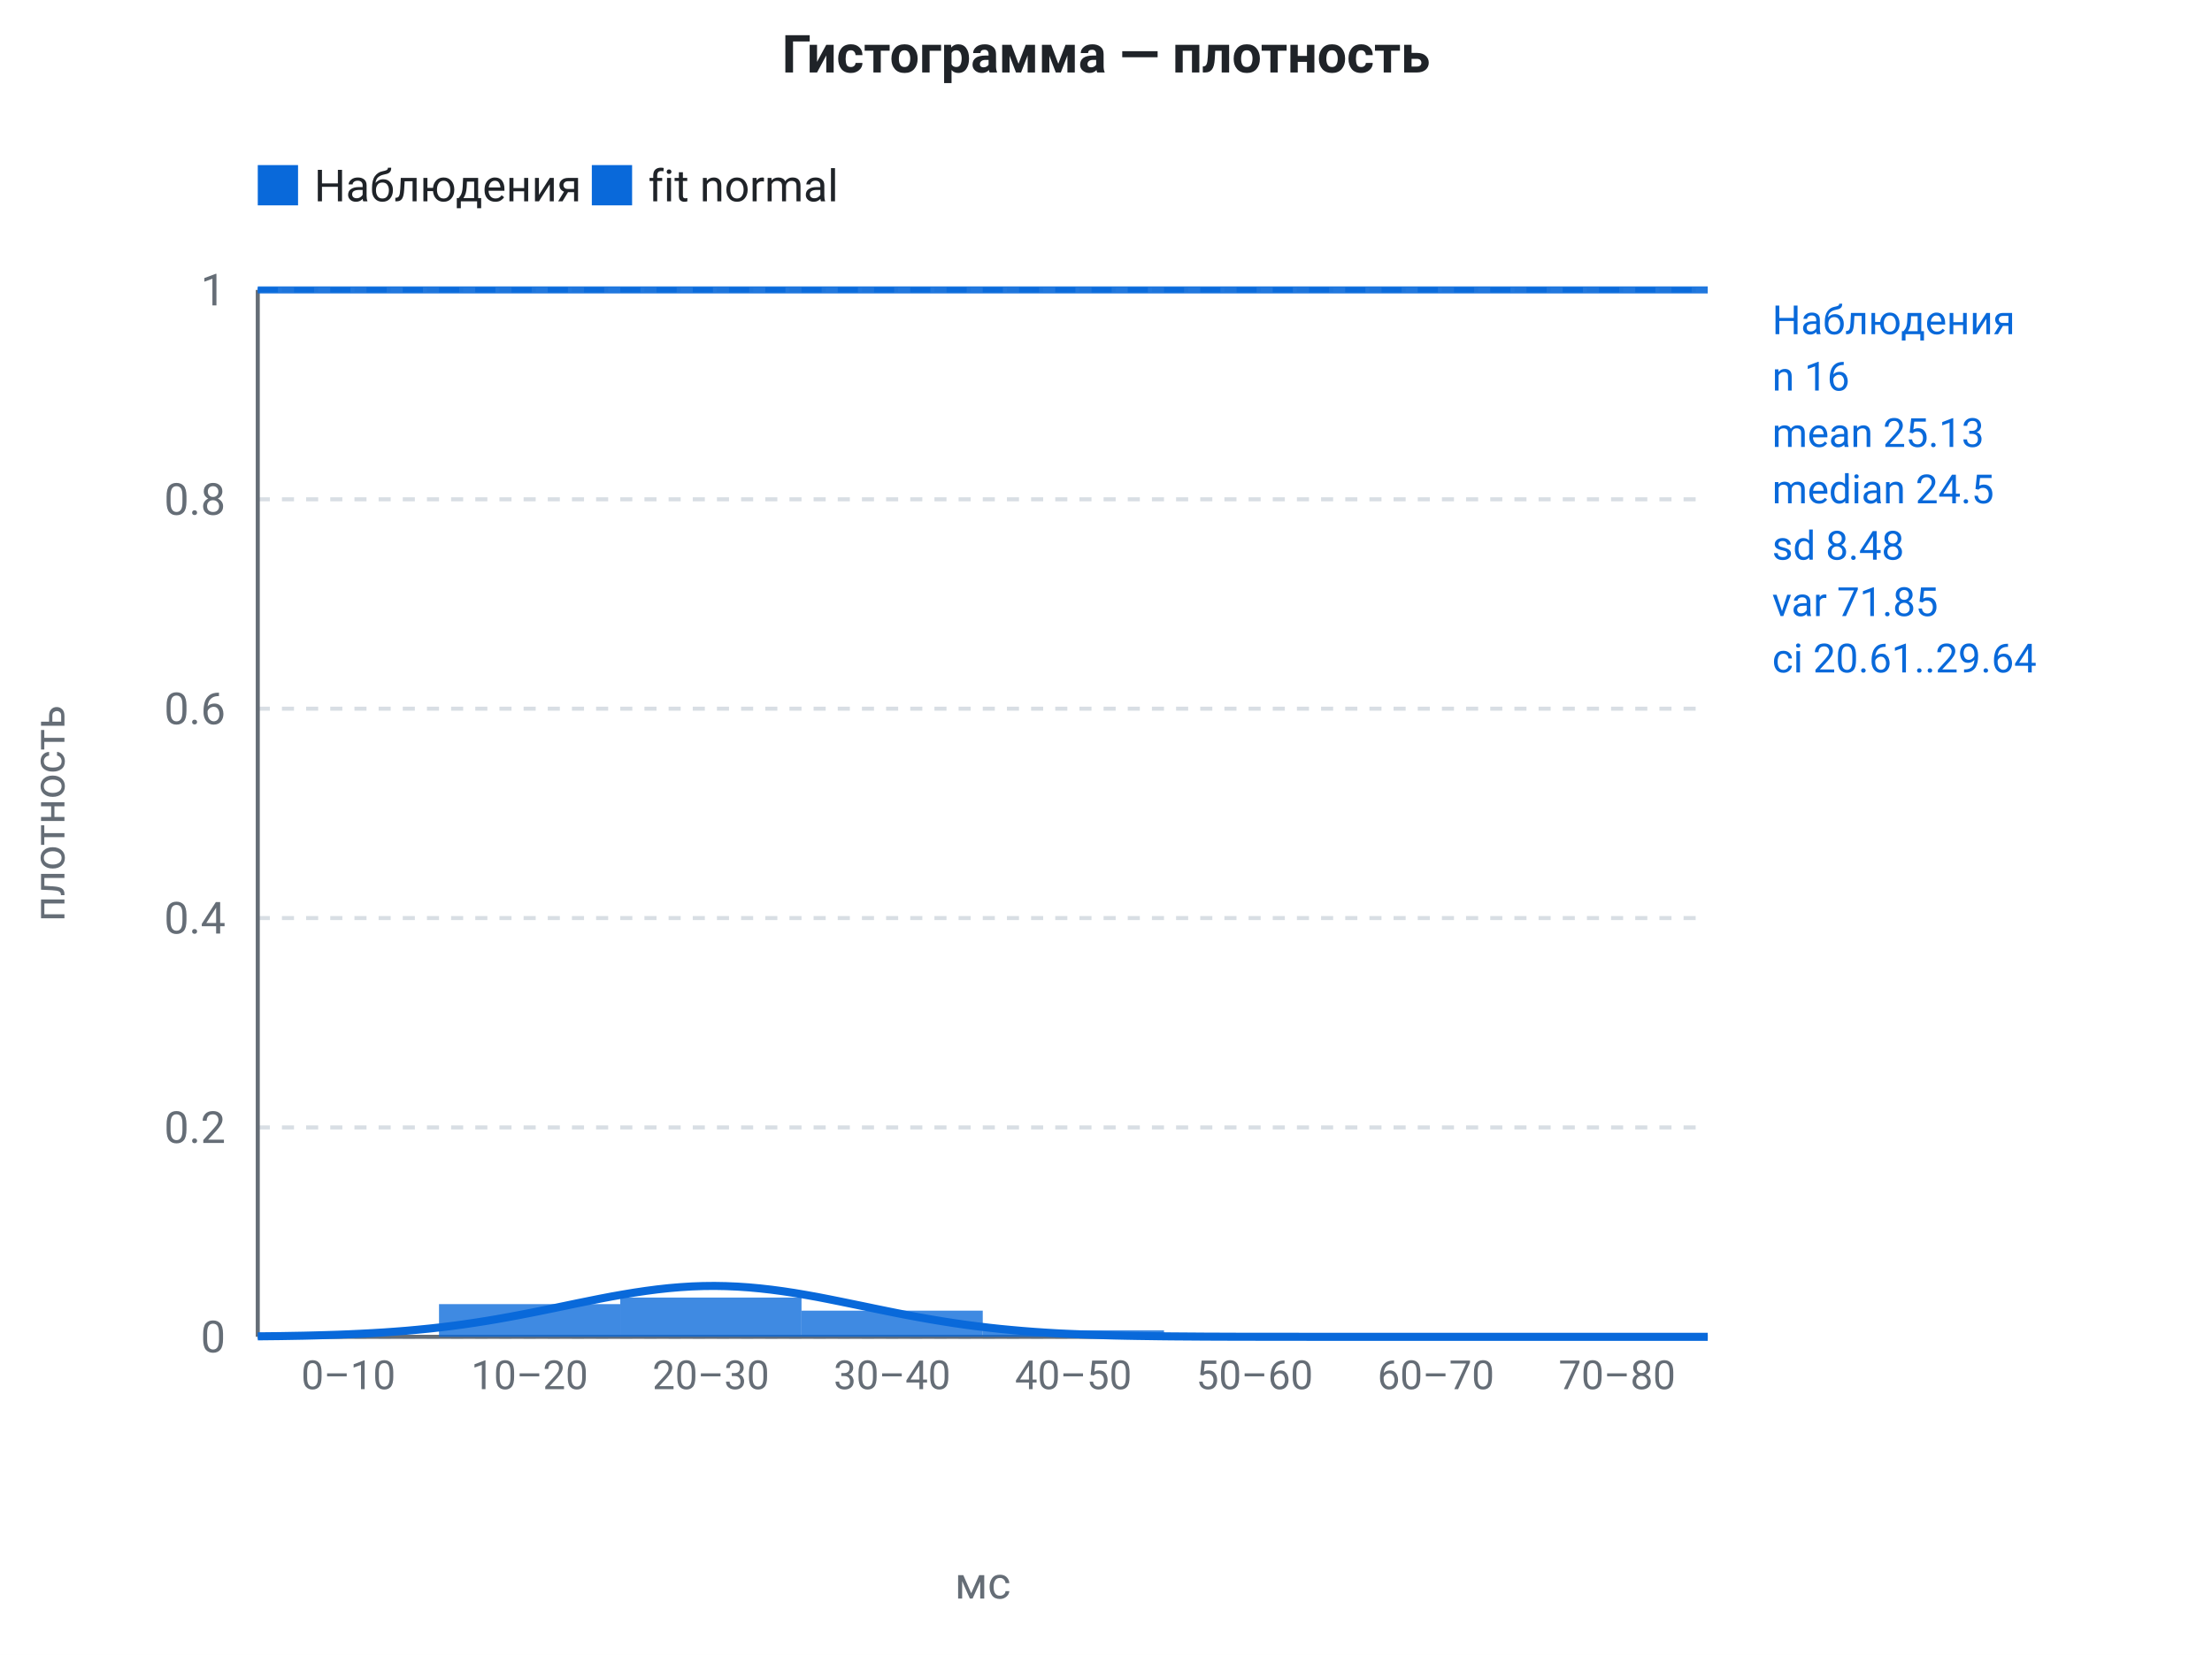
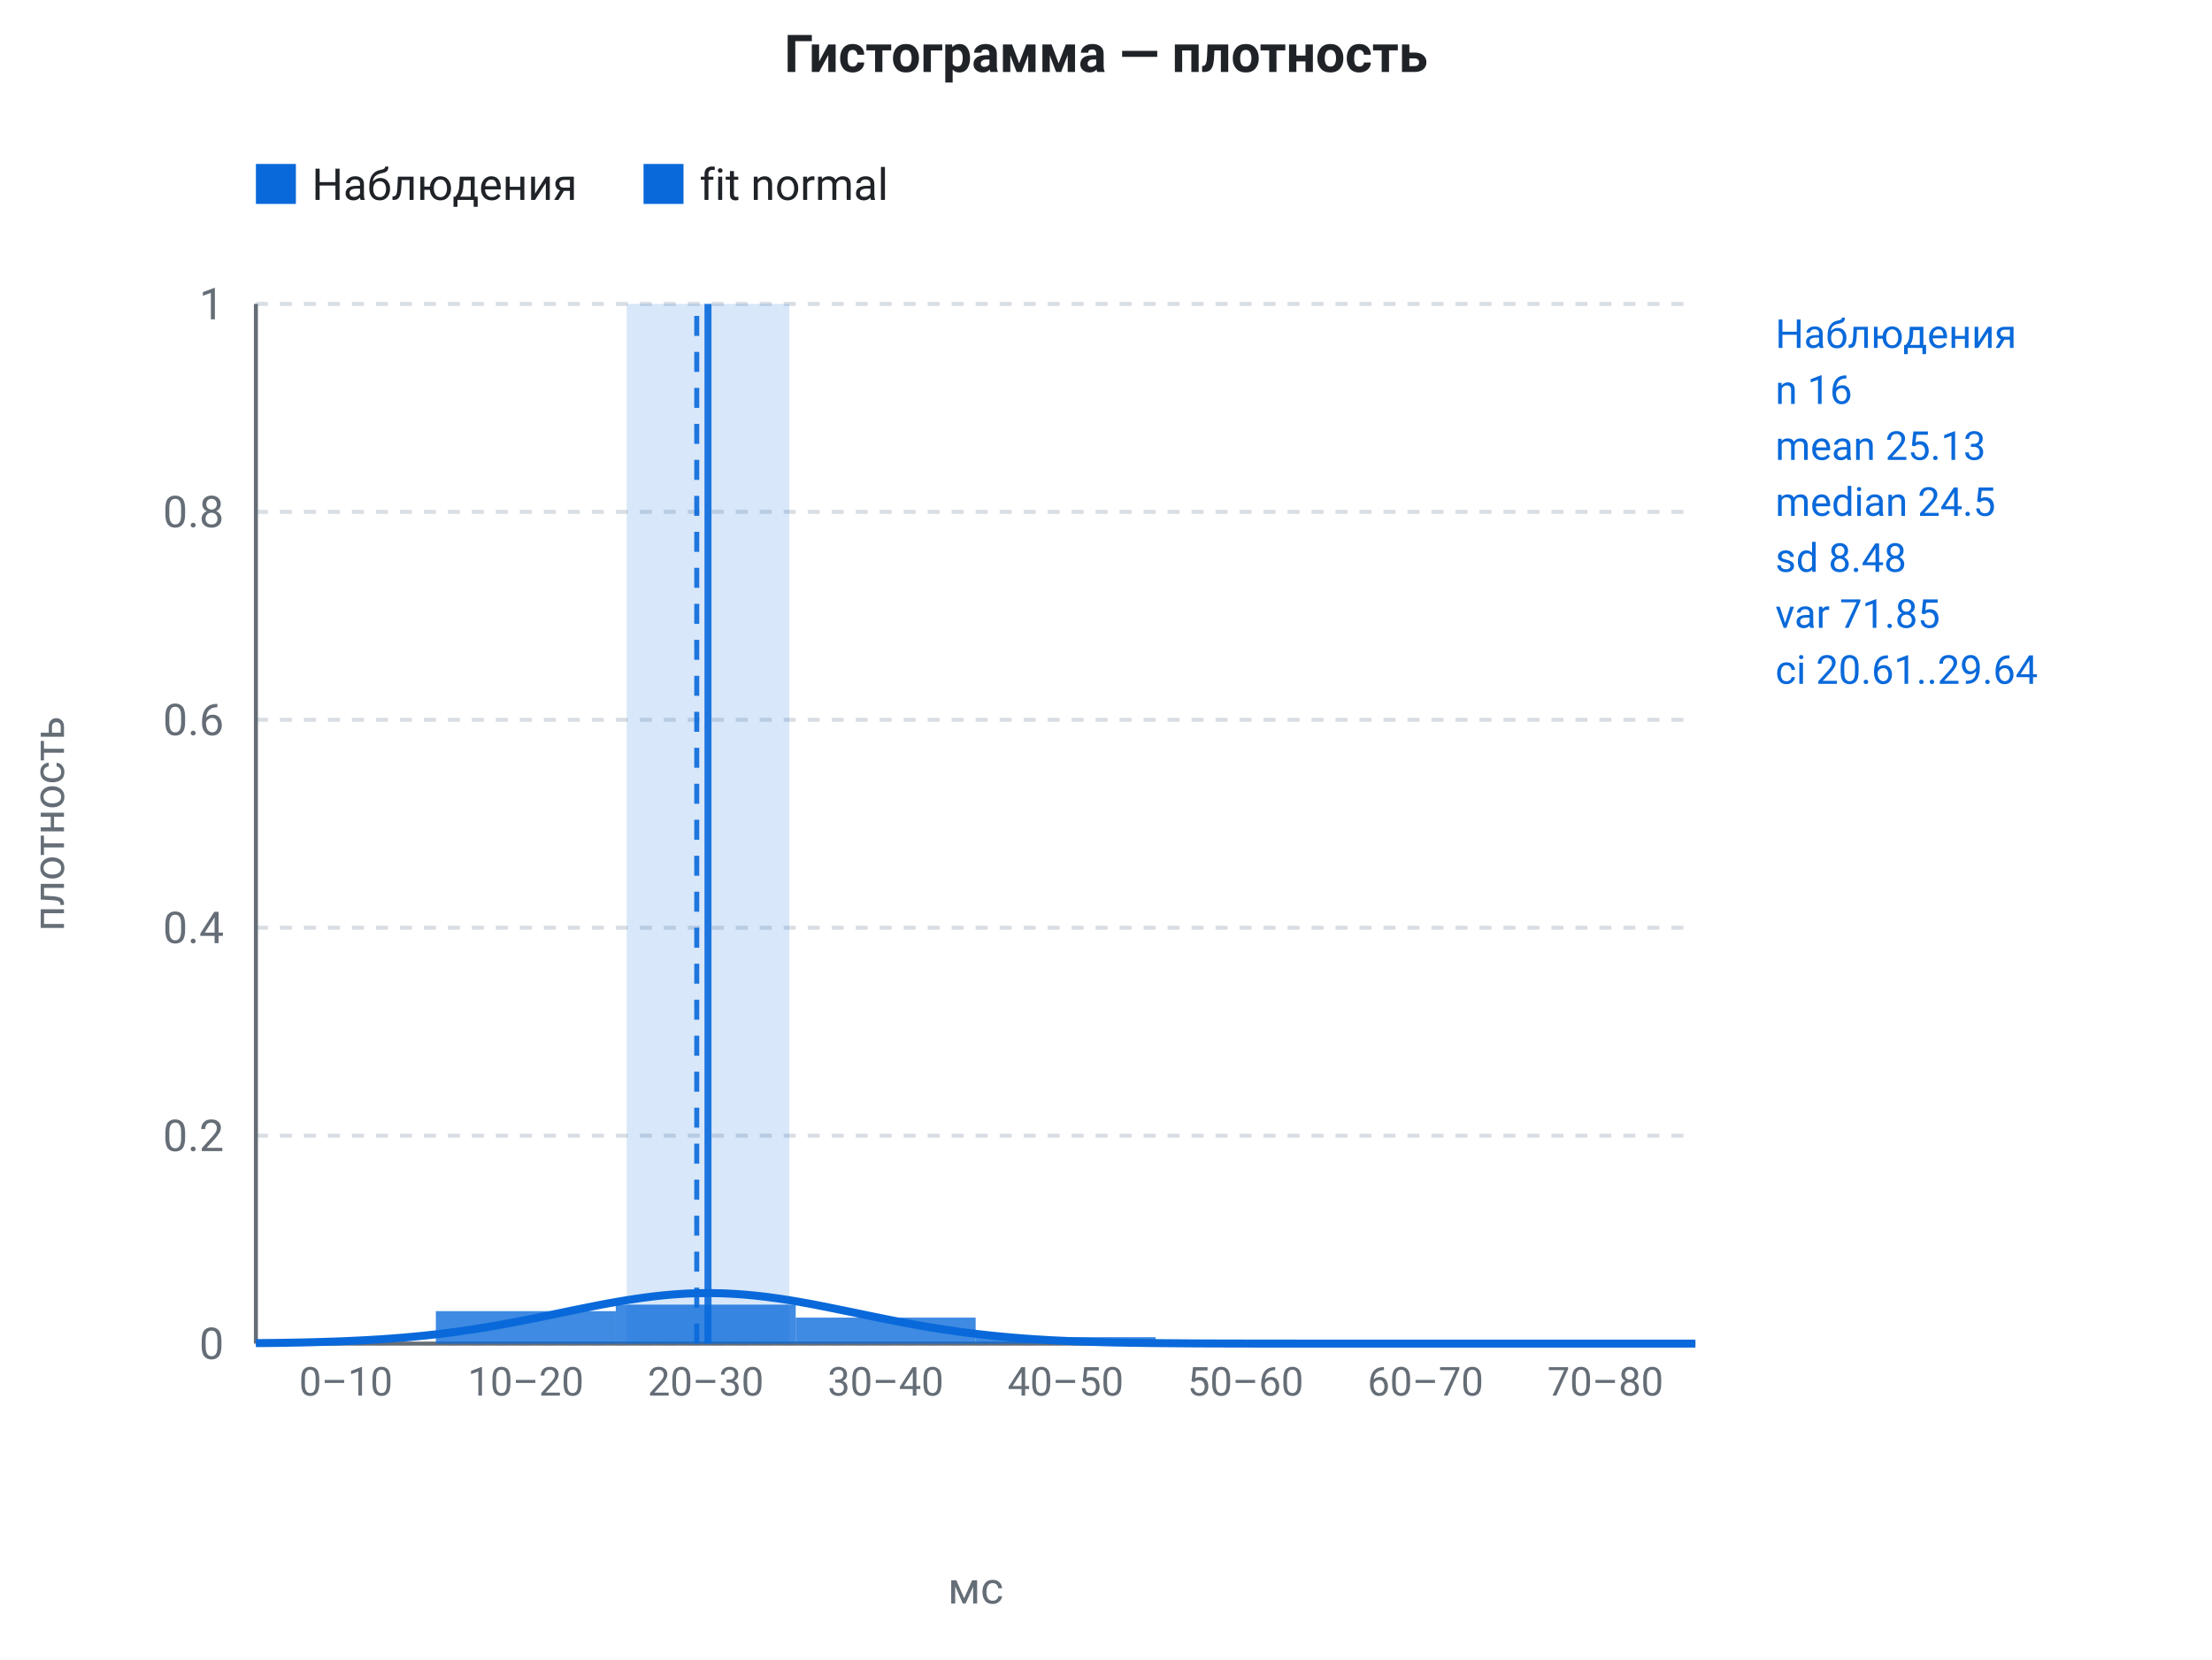
- <svg xmlns="http://www.w3.org/2000/svg" viewBox="0 0 549.2 411" width="549.2" height="411" role="img" font-family="system-ui, -apple-system, &quot;Segoe UI&quot;, Roboto, sans-serif">
-   <rect data-bg="canvas" x="0" y="0" width="549.2" height="411" fill="#ffffff" />
-   <text x="274.6" y="18" fill="#1f2328" font-size="13" text-anchor="middle" font-weight="600">Гистограмма — плотность</text>
+ <svg xmlns="http://www.w3.org/2000/svg" viewBox="0 0 553.2 415" width="553.2" height="415" role="img" font-family="system-ui, -apple-system, &quot;Segoe UI&quot;, Roboto, sans-serif">
+   <rect data-bg="canvas" x="0" y="0" width="553.2" height="415" fill="#ffffff" />
+   <text x="276.6" y="18" fill="#1f2328" font-size="13" text-anchor="middle" font-weight="600">Гистограмма — плотность</text>
  <rect x="64" y="41" width="10" height="10" fill="#0969da" />
  <text x="78" y="50" fill="#1f2328" font-size="11" text-anchor="start">Наблюдения</text>
-   <rect x="146.94" y="41" width="10" height="10" fill="#0969da" />
-   <text x="160.94" y="50" fill="#1f2328" font-size="11" text-anchor="start">fit normal</text>
-   <line x1="64" y1="332" x2="424" y2="332" stroke="#d8dee4" stroke-width="1" stroke-dasharray="3 3" />
-   <text x="56" y="335.85" fill="#656d76" font-size="11" text-anchor="end">0</text>
-   <line x1="64" y1="280" x2="424" y2="280" stroke="#d8dee4" stroke-width="1" stroke-dasharray="3 3" />
-   <text x="56" y="283.85" fill="#656d76" font-size="11" text-anchor="end">0.2</text>
-   <line x1="64" y1="228" x2="424" y2="228" stroke="#d8dee4" stroke-width="1" stroke-dasharray="3 3" />
-   <text x="56" y="231.85" fill="#656d76" font-size="11" text-anchor="end">0.4</text>
-   <line x1="64" y1="176" x2="424" y2="176" stroke="#d8dee4" stroke-width="1" stroke-dasharray="3 3" />
-   <text x="56" y="179.85" fill="#656d76" font-size="11" text-anchor="end">0.6</text>
-   <line x1="64" y1="124" x2="424" y2="124" stroke="#d8dee4" stroke-width="1" stroke-dasharray="3 3" />
-   <text x="56" y="127.85" fill="#656d76" font-size="11" text-anchor="end">0.8</text>
-   <line x1="64" y1="72" x2="424" y2="72" stroke="#d8dee4" stroke-width="1" stroke-dasharray="3 3" />
-   <text x="56" y="75.85" fill="#656d76" font-size="11" text-anchor="end">1</text>
-   <text x="16" y="202" fill="#656d76" font-size="11" text-anchor="middle" transform="rotate(-90 16 202)">плотность</text>
-   <line x1="64" y1="72" x2="64" y2="332" stroke="#656d76" stroke-width="1" />
-   <line x1="64" y1="332" x2="424" y2="332" stroke="#656d76" stroke-width="1" />
-   <rect x="64" y="72" width="360" height="0" fill="#0969da" opacity="0.16" />
-   <rect x="109" y="323.88" width="45" height="8.13" fill="#0969da" opacity="0.78" />
-   <rect x="154" y="322.25" width="45" height="9.75" fill="#0969da" opacity="0.78" />
-   <rect x="199" y="325.5" width="45" height="6.5" fill="#0969da" opacity="0.78" />
-   <rect x="244" y="330.38" width="45" height="1.63" fill="#0969da" opacity="0.78" />
-   <text x="86.5" y="345" fill="#656d76" font-size="10" text-anchor="middle">0–10</text>
-   <text x="131.5" y="345" fill="#656d76" font-size="10" text-anchor="middle">10–20</text>
-   <text x="176.5" y="345" fill="#656d76" font-size="10" text-anchor="middle">20–30</text>
-   <text x="221.5" y="345" fill="#656d76" font-size="10" text-anchor="middle">30–40</text>
-   <text x="266.5" y="345" fill="#656d76" font-size="10" text-anchor="middle">40–50</text>
-   <text x="311.5" y="345" fill="#656d76" font-size="10" text-anchor="middle">50–60</text>
-   <text x="356.5" y="345" fill="#656d76" font-size="10" text-anchor="middle">60–70</text>
-   <text x="401.5" y="345" fill="#656d76" font-size="10" text-anchor="middle">70–80</text>
-   <path d="M64 331.88L66.83 331.85L69.67 331.82L72.5 331.77L75.34 331.72L78.17 331.65L81.01 331.57L83.84 331.48L86.68 331.37L89.51 331.24L92.35 331.09L95.18 330.92L98.02 330.72L100.85 330.5L103.69 330.24L106.52 329.96L109.35 329.65L112.19 329.3L115.02 328.92L117.86 328.5L120.69 328.06L123.53 327.58L126.36 327.07L129.2 326.54L132.03 325.99L134.87 325.42L137.7 324.84L140.54 324.25L143.37 323.66L146.2 323.09L149.04 322.52L151.87 321.98L154.71 321.48L157.54 321.01L160.38 320.59L163.21 320.22L166.05 319.91L168.88 319.67L171.72 319.49L174.55 319.39L177.39 319.36L180.22 319.41L183.06 319.53L185.89 319.72L188.72 319.98L191.56 320.3L194.39 320.68L197.23 321.11L200.06 321.59L202.9 322.1L205.73 322.65L208.57 323.22L211.4 323.8L214.24 324.38L217.07 324.97L219.91 325.55L222.74 326.12L225.57 326.67L228.41 327.19L231.24 327.69L234.08 328.16L236.91 328.6L239.75 329.01L242.58 329.38L245.42 329.72L248.25 330.03L251.09 330.3L253.92 330.55L256.76 330.77L259.59 330.96L262.43 331.13L265.26 331.27L268.09 331.39L270.93 331.5L273.76 331.59L276.6 331.67L279.43 331.73L282.27 331.78L285.1 331.82L287.94 331.86L290.77 331.89L293.61 331.91L296.44 331.93L299.28 331.95L302.11 331.96L304.94 331.97L307.78 331.98L310.61 331.98L313.45 331.99L316.28 331.99L319.12 331.99L321.95 331.99L324.79 332L327.62 332L330.46 332L333.29 332L336.13 332L338.96 332L341.8 332L344.63 332L347.46 332L350.3 332L353.13 332L355.97 332L358.8 332L361.64 332L364.47 332L367.31 332L370.14 332L372.98 332L375.81 332L378.65 332L381.48 332L384.31 332L387.15 332L389.98 332L392.82 332L395.65 332L398.49 332L401.32 332L404.16 332L406.99 332L409.83 332L412.66 332L415.5 332L418.33 332L421.17 332L424 332" fill="none" stroke="#0969da" stroke-width="2" />
-   <line x1="64" y1="72" x2="424" y2="72" stroke="#0969da" stroke-width="1.75" opacity="0.9" />
-   <line x1="64" y1="72" x2="424" y2="72" stroke="#0969da" stroke-width="1.25" stroke-dasharray="5 4" opacity="0.9" />
-   <text x="440" y="83" fill="#0969da" font-size="10" text-anchor="start">Наблюдения</text>
-   <text x="440" y="97" fill="#0969da" font-size="10" text-anchor="start">n 16</text>
-   <text x="440" y="111" fill="#0969da" font-size="10" text-anchor="start">mean 25.13</text>
-   <text x="440" y="125" fill="#0969da" font-size="10" text-anchor="start">median 24.5</text>
-   <text x="440" y="139" fill="#0969da" font-size="10" text-anchor="start">sd 8.48</text>
-   <text x="440" y="153" fill="#0969da" font-size="10" text-anchor="start">var 71.85</text>
-   <text x="440" y="167" fill="#0969da" font-size="10" text-anchor="start">ci 20.61..29.64</text>
-   <text x="244" y="397" fill="#656d76" font-size="11" text-anchor="middle">мс</text>
+   <rect x="160.94" y="41" width="10" height="10" fill="#0969da" />
+   <text x="174.94" y="50" fill="#1f2328" font-size="11" text-anchor="start">fit normal</text>
+   <line x1="64" y1="336" x2="424" y2="336" stroke="#d8dee4" stroke-width="1" stroke-dasharray="3 3" />
+   <text x="56" y="339.85" fill="#656d76" font-size="11" text-anchor="end">0</text>
+   <line x1="64" y1="284" x2="424" y2="284" stroke="#d8dee4" stroke-width="1" stroke-dasharray="3 3" />
+   <text x="56" y="287.85" fill="#656d76" font-size="11" text-anchor="end">0.2</text>
+   <line x1="64" y1="232" x2="424" y2="232" stroke="#d8dee4" stroke-width="1" stroke-dasharray="3 3" />
+   <text x="56" y="235.85" fill="#656d76" font-size="11" text-anchor="end">0.4</text>
+   <line x1="64" y1="180" x2="424" y2="180" stroke="#d8dee4" stroke-width="1" stroke-dasharray="3 3" />
+   <text x="56" y="183.85" fill="#656d76" font-size="11" text-anchor="end">0.6</text>
+   <line x1="64" y1="128" x2="424" y2="128" stroke="#d8dee4" stroke-width="1" stroke-dasharray="3 3" />
+   <text x="56" y="131.85" fill="#656d76" font-size="11" text-anchor="end">0.8</text>
+   <line x1="64" y1="76" x2="424" y2="76" stroke="#d8dee4" stroke-width="1" stroke-dasharray="3 3" />
+   <text x="56" y="79.85" fill="#656d76" font-size="11" text-anchor="end">1</text>
+   <text x="16" y="206" fill="#656d76" font-size="11" text-anchor="middle" transform="rotate(-90 16 206)">плотность</text>
+   <line x1="64" y1="76" x2="64" y2="336" stroke="#656d76" stroke-width="1" />
+   <line x1="64" y1="336" x2="424" y2="336" stroke="#656d76" stroke-width="1" />
+   <rect x="156.74" y="76" width="40.65" height="260" fill="#0969da" opacity="0.16" />
+   <rect x="109" y="327.88" width="45" height="8.13" fill="#0969da" opacity="0.78" />
+   <rect x="154" y="326.25" width="45" height="9.75" fill="#0969da" opacity="0.78" />
+   <rect x="199" y="329.5" width="45" height="6.5" fill="#0969da" opacity="0.78" />
+   <rect x="244" y="334.38" width="45" height="1.63" fill="#0969da" opacity="0.78" />
+   <text x="86.5" y="349" fill="#656d76" font-size="10" text-anchor="middle">0–10</text>
+   <text x="131.5" y="349" fill="#656d76" font-size="10" text-anchor="middle">10–20</text>
+   <text x="176.5" y="349" fill="#656d76" font-size="10" text-anchor="middle">20–30</text>
+   <text x="221.5" y="349" fill="#656d76" font-size="10" text-anchor="middle">30–40</text>
+   <text x="266.5" y="349" fill="#656d76" font-size="10" text-anchor="middle">40–50</text>
+   <text x="311.5" y="349" fill="#656d76" font-size="10" text-anchor="middle">50–60</text>
+   <text x="356.5" y="349" fill="#656d76" font-size="10" text-anchor="middle">60–70</text>
+   <text x="401.5" y="349" fill="#656d76" font-size="10" text-anchor="middle">70–80</text>
+   <path d="M64 335.88L66.83 335.85L69.67 335.82L72.5 335.77L75.34 335.72L78.17 335.65L81.01 335.57L83.84 335.48L86.68 335.37L89.51 335.24L92.35 335.09L95.18 334.92L98.02 334.72L100.85 334.5L103.69 334.24L106.52 333.96L109.35 333.65L112.19 333.3L115.02 332.92L117.86 332.5L120.69 332.06L123.53 331.58L126.36 331.07L129.2 330.54L132.03 329.99L134.87 329.42L137.7 328.84L140.54 328.25L143.37 327.66L146.2 327.09L149.04 326.52L151.87 325.98L154.71 325.48L157.54 325.01L160.38 324.59L163.21 324.22L166.05 323.91L168.88 323.67L171.72 323.49L174.55 323.39L177.39 323.36L180.22 323.41L183.06 323.53L185.89 323.72L188.72 323.98L191.56 324.3L194.39 324.68L197.23 325.11L200.06 325.59L202.9 326.1L205.73 326.65L208.57 327.22L211.4 327.8L214.24 328.38L217.07 328.97L219.91 329.55L222.74 330.12L225.57 330.67L228.41 331.19L231.24 331.69L234.08 332.16L236.91 332.6L239.75 333.01L242.58 333.38L245.42 333.72L248.25 334.03L251.09 334.3L253.92 334.55L256.76 334.77L259.59 334.96L262.43 335.13L265.26 335.27L268.09 335.39L270.93 335.5L273.76 335.59L276.6 335.67L279.43 335.73L282.27 335.78L285.1 335.82L287.94 335.86L290.77 335.89L293.61 335.91L296.44 335.93L299.28 335.95L302.11 335.96L304.94 335.97L307.78 335.98L310.61 335.98L313.45 335.99L316.28 335.99L319.12 335.99L321.95 335.99L324.79 336L327.62 336L330.46 336L333.29 336L336.13 336L338.96 336L341.8 336L344.63 336L347.46 336L350.3 336L353.13 336L355.97 336L358.8 336L361.64 336L364.47 336L367.31 336L370.14 336L372.98 336L375.81 336L378.65 336L381.48 336L384.31 336L387.15 336L389.98 336L392.82 336L395.65 336L398.49 336L401.32 336L404.16 336L406.99 336L409.83 336L412.66 336L415.5 336L418.33 336L421.17 336L424 336" fill="none" stroke="#0969da" stroke-width="2" />
+   <line x1="177.06" y1="336" x2="177.06" y2="76" stroke="#0969da" stroke-width="1.75" opacity="0.9" />
+   <line x1="174.25" y1="336" x2="174.25" y2="76" stroke="#0969da" stroke-width="1.25" stroke-dasharray="5 4" opacity="0.9" />
+   <text x="444" y="87" fill="#0969da" font-size="10" text-anchor="start">Наблюдения</text>
+   <text x="444" y="101" fill="#0969da" font-size="10" text-anchor="start">n 16</text>
+   <text x="444" y="115" fill="#0969da" font-size="10" text-anchor="start">mean 25.13</text>
+   <text x="444" y="129" fill="#0969da" font-size="10" text-anchor="start">median 24.5</text>
+   <text x="444" y="143" fill="#0969da" font-size="10" text-anchor="start">sd 8.48</text>
+   <text x="444" y="157" fill="#0969da" font-size="10" text-anchor="start">var 71.85</text>
+   <text x="444" y="171" fill="#0969da" font-size="10" text-anchor="start">ci 20.61..29.64</text>
+   <text x="244" y="401" fill="#656d76" font-size="11" text-anchor="middle">мс</text>
</svg>
